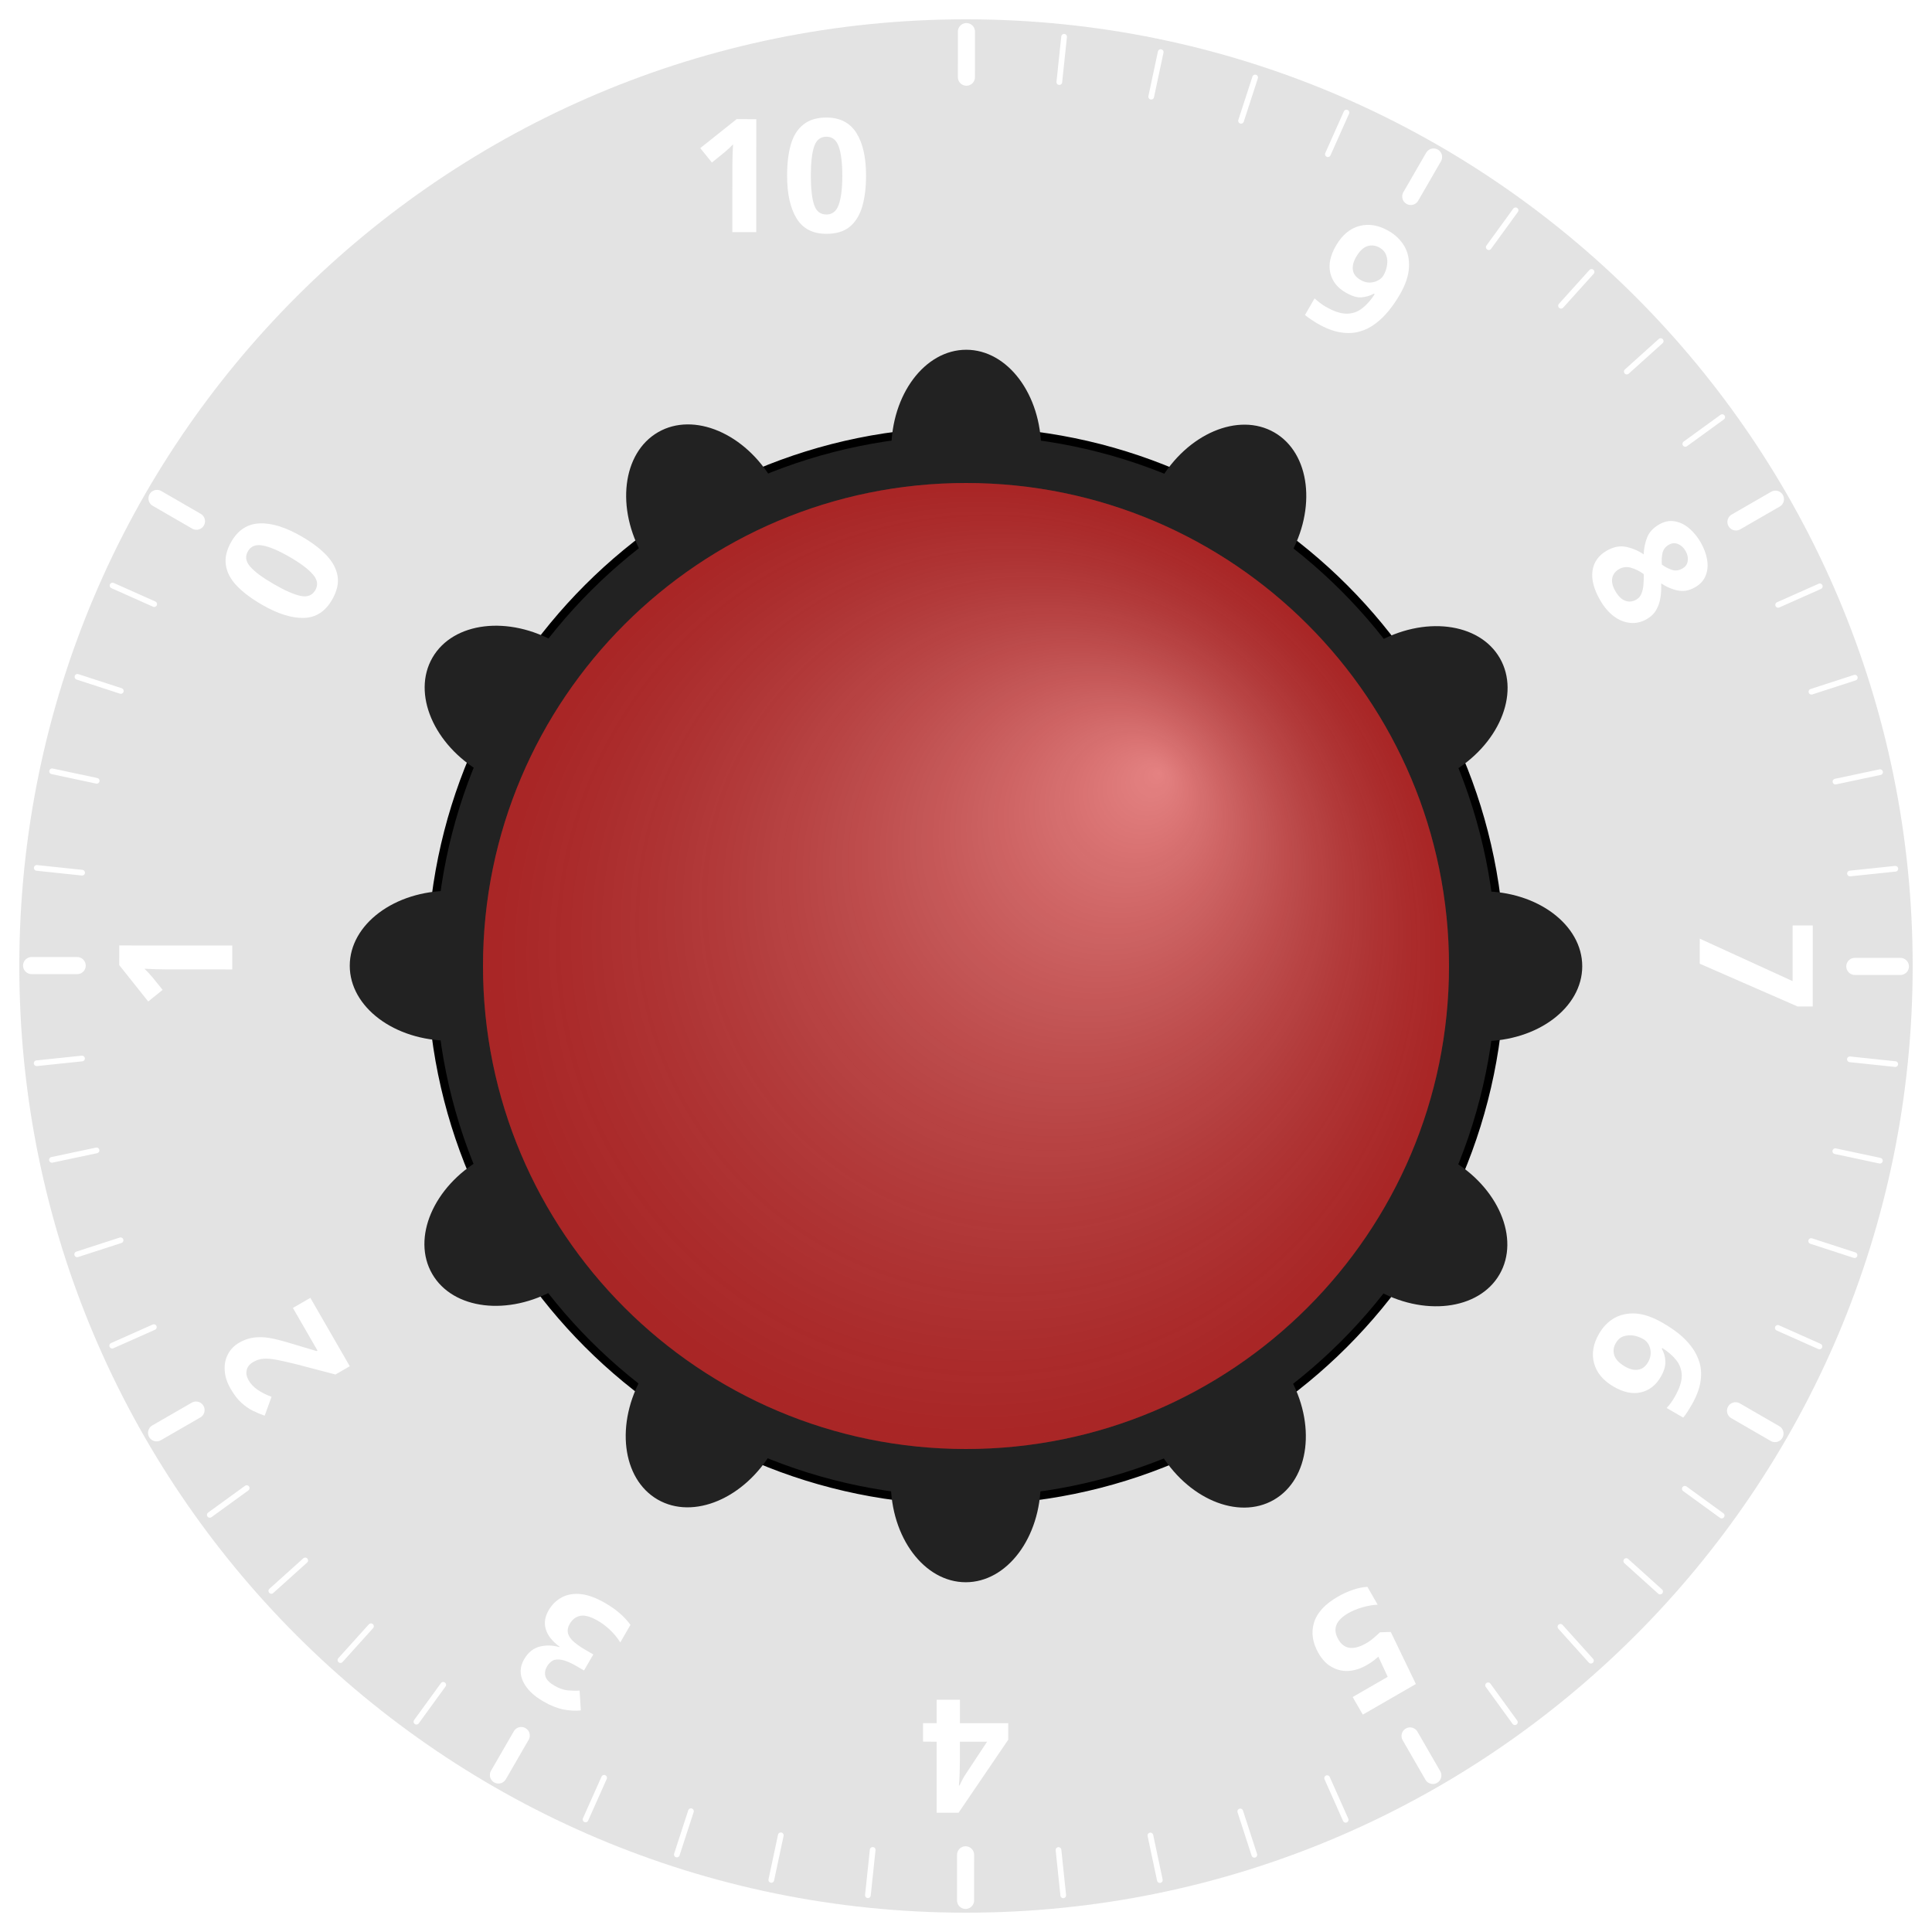
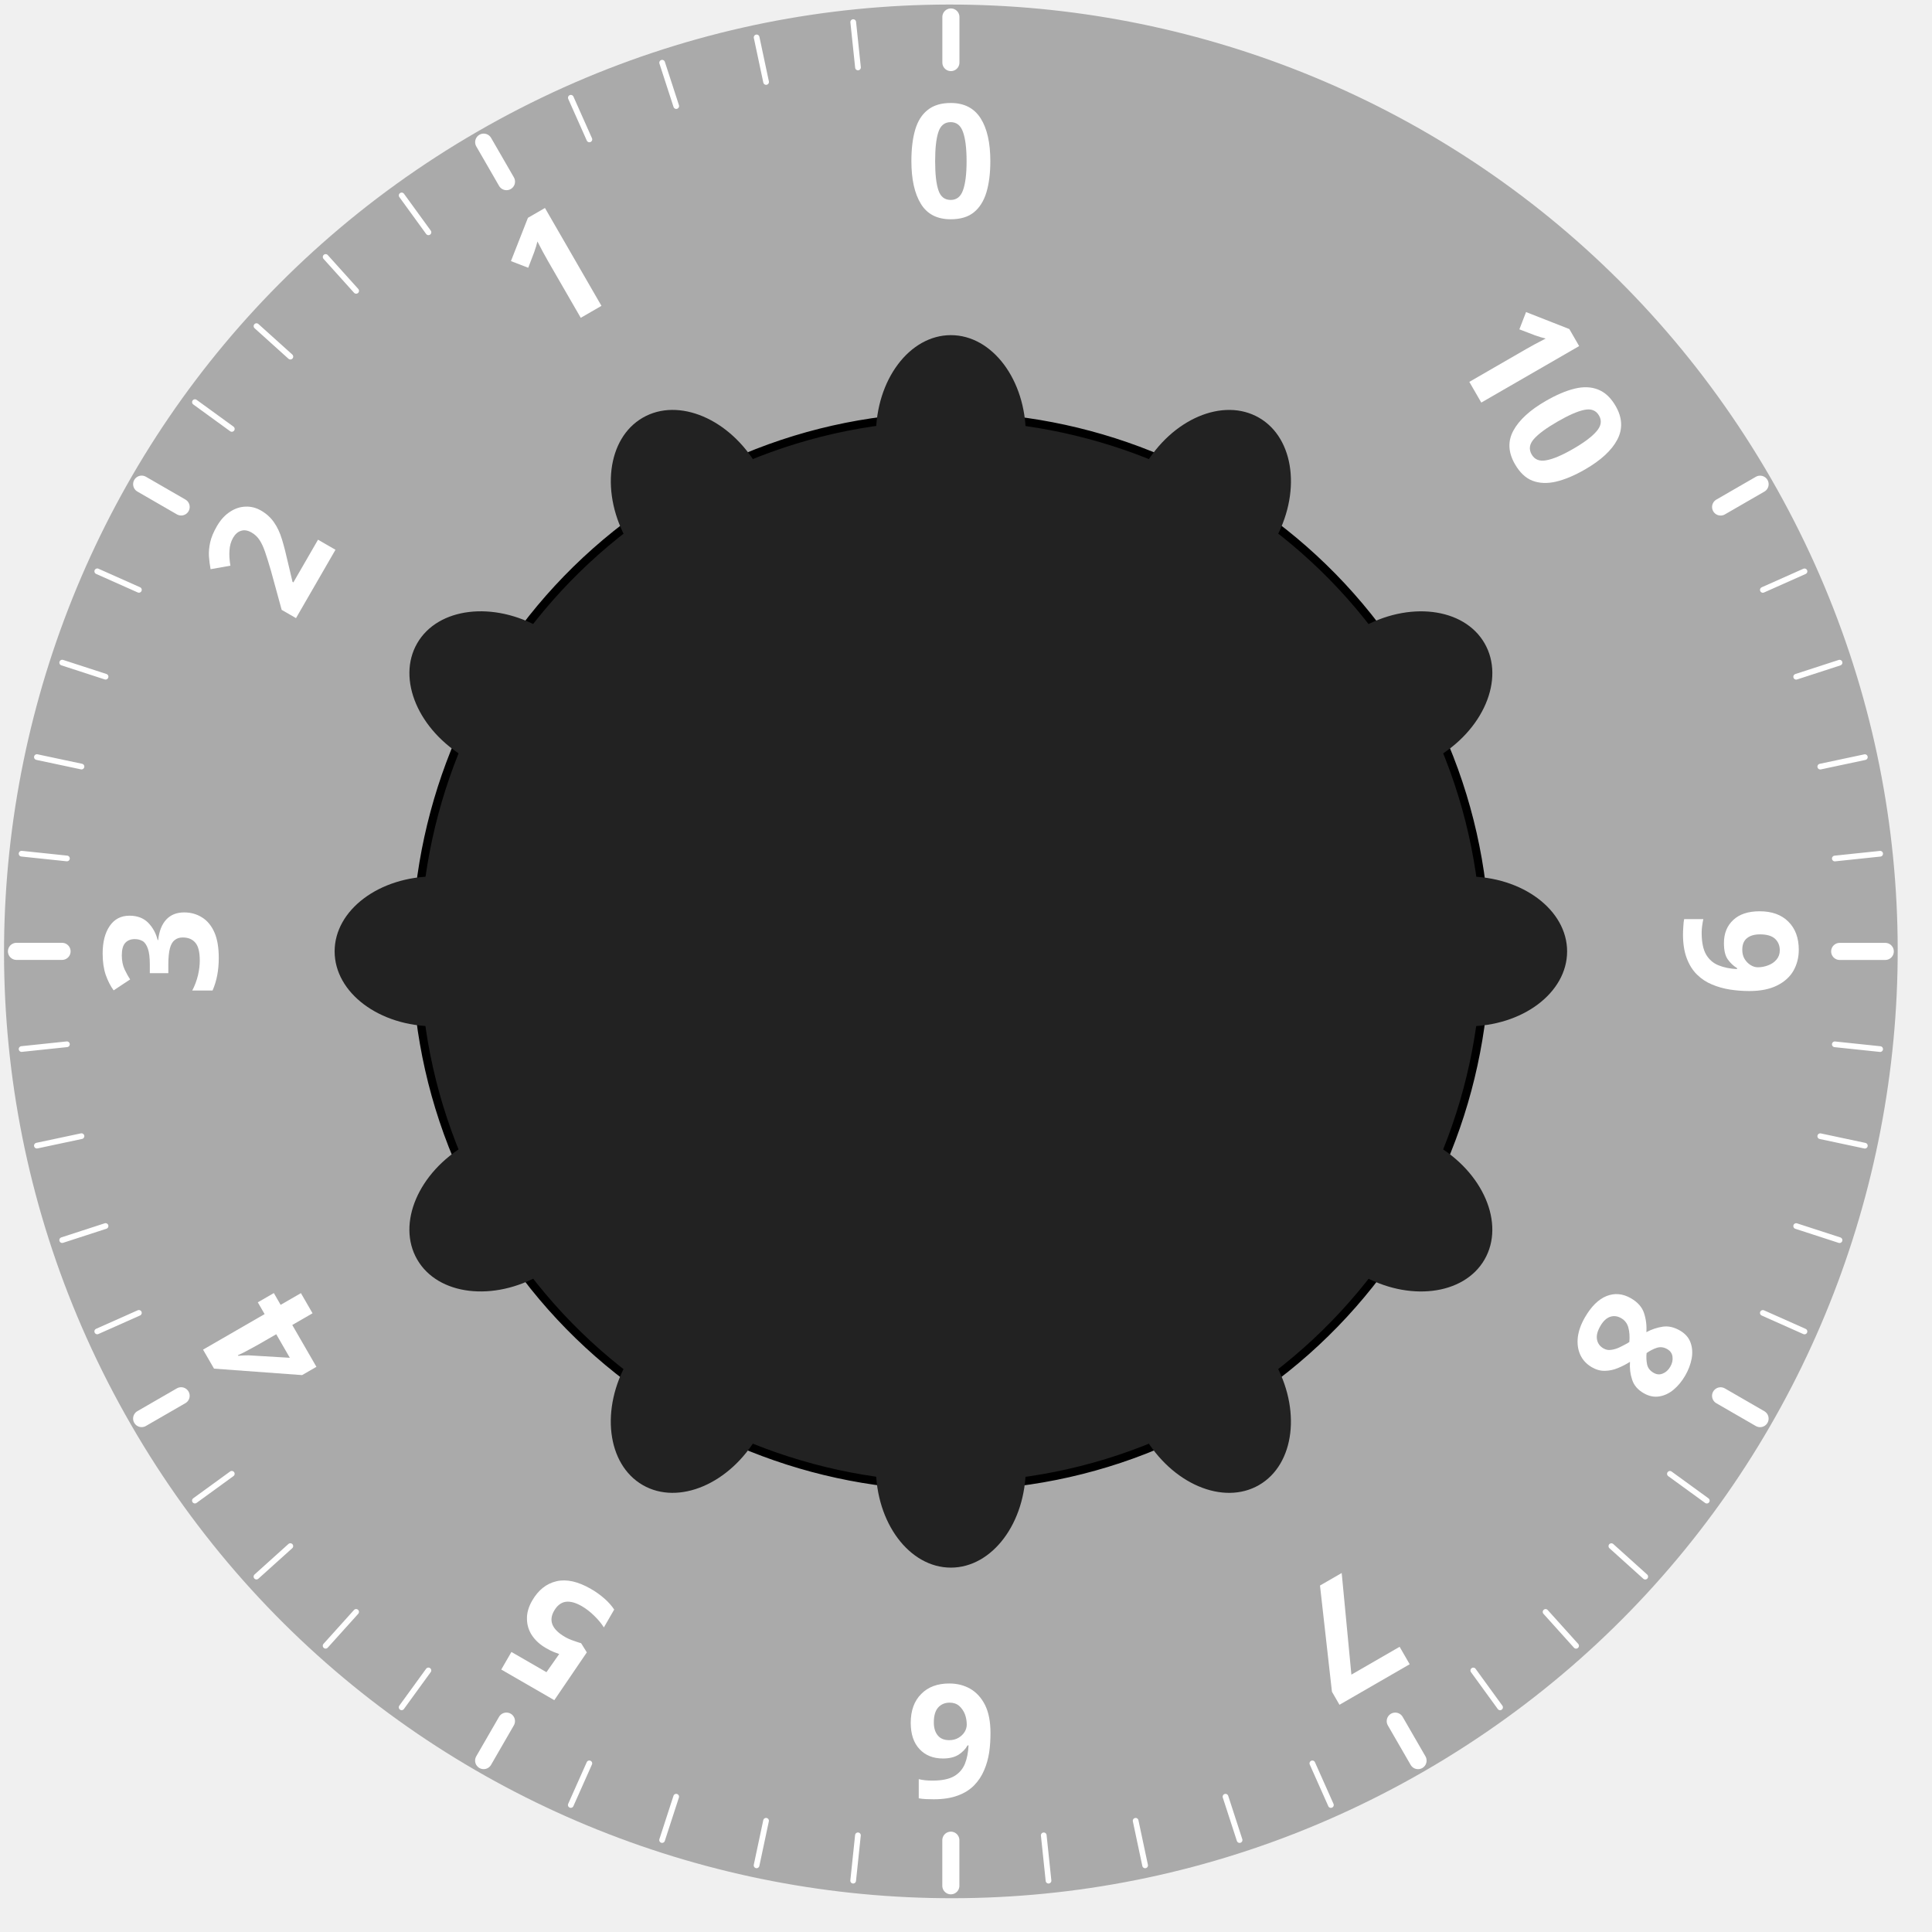
<svg xmlns="http://www.w3.org/2000/svg" viewBox="0 0 200 200" width="200" height="200" version="1.1" id="svg75" xml:space="preserve">
  <defs id="defs2">
    <radialGradient id="gradienteVolumen" cx="100" cy="100" r="50" fx="80" fy="80" gradientUnits="userSpaceOnUse">
      <stop offset="0%" style="stop-color:white;stop-opacity:0.4" id="stop1" />
      <stop offset="100%" style="stop-color:black;stop-opacity:0.2" id="stop2" />
    </radialGradient>
    <line id="tickSmall" x1="100" y1="18" x2="100" y2="22" stroke="#ffffff" stroke-width="0.5" stroke-linecap="round" />
    <line id="tickBig" x1="100" y1="18" x2="100" y2="22" stroke="#ffffff" stroke-width="1.5" stroke-linecap="round" />
    <ellipse id="MuescaRedonda" cx="100" cy="38" rx="9" ry="12" fill="#222222" />
  </defs>
-   <g id="KNOB_SYNTHI_V3_CLOCKWISE" transform="rotate(90.0264,100,100)">
-     <rect style="display:inline;opacity:1;fill:#ffffff;fill-opacity:1;stroke:#ffffff;stroke-width:0;stroke-dasharray:none;stroke-opacity:1" id="rect1" width="223.357" height="218.501" x="-211.23" y="-11.376" transform="rotate(-90.0264)" />
-     <circle cx="100" cy="100" r="98" fill="#ffffff" fill-opacity="0.15" stroke="none" id="circle2" style="fill:#a1a1a1;fill-opacity:0.29" />
+   <g id="KNOB_SYNTHI_V3_CLOCKWISE" transform="rotate(150.0017,99.41953,99.03376)">
+     <circle cx="100" cy="100" r="98" fill="#ffffff" fill-opacity="0.15" stroke="none" id="circle2" style="display:inline;fill:#a1a1a1;fill-opacity:0.885" />
    <g id="AgarreCompleto" transform="matrix(0.862069,0,0,0.862069,13.7931,13.7931)">
      <circle cx="100" cy="100" r="64.21" fill="#222222" stroke="#000000" stroke-width="0.988" id="circle3" />
      <use href="#MuescaRedonda" id="use3" />
      <use href="#MuescaRedonda" transform="rotate(30,100,100)" id="use4" />
      <use href="#MuescaRedonda" transform="rotate(60,100,100)" id="use5" />
      <use href="#MuescaRedonda" transform="rotate(90,100,100)" id="use6" />
      <use href="#MuescaRedonda" transform="rotate(120,100,100)" id="use7" />
      <use href="#MuescaRedonda" transform="rotate(150,100,100)" id="use8" />
      <use href="#MuescaRedonda" transform="rotate(180,100,100)" id="use9" />
      <use href="#MuescaRedonda" transform="rotate(-150,100,100)" id="use10" />
      <use href="#MuescaRedonda" transform="rotate(-120,100,100)" id="use11" />
      <use href="#MuescaRedonda" transform="rotate(-90,100,100)" id="use12" />
      <use href="#MuescaRedonda" transform="rotate(-60,100,100)" id="use13" />
      <use href="#MuescaRedonda" transform="rotate(-30,100,100)" id="use14" />
      <circle cx="100" cy="100" r="58" fill="none" stroke="#222222" stroke-width="4" id="circle14" />
    </g>
    <g id="EscalaSistema" transform="matrix(0,-1.179616,1.179616,0,-17.9616,217.9616)">
      <g id="Ticks" stroke="#ffffff" style="fill:#ffffff">
        <use href="#tickBig" id="use15" style="stroke:#ffffff" />
        <use href="#tickSmall" transform="rotate(6,100,100)" id="use16" style="stroke:#ffffff" />
        <use href="#tickSmall" transform="rotate(12,100,100)" id="use17" style="stroke:#ffffff" />
        <use href="#tickSmall" transform="rotate(18,100,100)" id="use18" style="stroke:#ffffff" />
        <use href="#tickSmall" transform="rotate(24,100,100)" id="use19" style="stroke:#ffffff" />
        <use href="#tickBig" transform="rotate(30,100,100)" id="use20" style="stroke:#ffffff" />
        <use href="#tickSmall" transform="rotate(36,100,100)" id="use21" style="stroke:#ffffff" />
        <use href="#tickSmall" transform="rotate(42,100,100)" id="use22" style="stroke:#ffffff" />
        <use href="#tickSmall" transform="rotate(48,100,100)" id="use23" style="stroke:#ffffff" />
        <use href="#tickSmall" transform="rotate(54,100,100)" id="use24" style="stroke:#ffffff" />
        <use href="#tickBig" transform="rotate(60,100,100)" id="use25" style="stroke:#ffffff" />
        <use href="#tickSmall" transform="rotate(66,100,100)" id="use26" style="stroke:#ffffff" />
        <use href="#tickSmall" transform="rotate(72,100,100)" id="use27" style="stroke:#ffffff" />
        <use href="#tickSmall" transform="rotate(78,100,100)" id="use28" style="stroke:#ffffff" />
        <use href="#tickSmall" transform="rotate(84,100,100)" id="use29" style="stroke:#ffffff" />
        <use href="#tickBig" transform="rotate(90,100,100)" id="use30" style="stroke:#ffffff" />
        <use href="#tickSmall" transform="rotate(96,100,100)" id="use31" style="stroke:#ffffff" />
        <use href="#tickSmall" transform="rotate(102,100,100)" id="use32" style="stroke:#ffffff" />
        <use href="#tickSmall" transform="rotate(108,100,100)" id="use33" style="stroke:#ffffff" />
        <use href="#tickSmall" transform="rotate(114,100,100)" id="use34" style="stroke:#ffffff" />
        <use href="#tickBig" transform="rotate(120,100,100)" id="use35" style="stroke:#ffffff" />
        <use href="#tickSmall" transform="rotate(126,100,100)" id="use36" style="stroke:#ffffff" />
        <use href="#tickSmall" transform="rotate(132,100,100)" id="use37" style="stroke:#ffffff" />
        <use href="#tickSmall" transform="rotate(138,100,100)" id="use38" style="stroke:#ffffff" />
        <use href="#tickSmall" transform="rotate(144,100,100)" id="use39" style="stroke:#ffffff" />
        <use href="#tickBig" transform="rotate(150,100,100)" id="use40" style="stroke:#ffffff" />
        <use href="#tickSmall" transform="rotate(156,100,100)" id="use41" style="stroke:#ffffff" />
        <use href="#tickSmall" transform="rotate(162,100,100)" id="use42" style="stroke:#ffffff" />
        <use href="#tickSmall" transform="rotate(168,100,100)" id="use43" style="stroke:#ffffff" />
        <use href="#tickSmall" transform="rotate(174,100,100)" id="use44" style="stroke:#ffffff" />
        <use href="#tickBig" transform="rotate(180,100,100)" id="use45" style="stroke:#ffffff" />
        <use href="#tickSmall" transform="rotate(-174,100,100)" id="use46" style="stroke:#ffffff" />
        <use href="#tickSmall" transform="rotate(-168,100,100)" id="use47" style="stroke:#ffffff" />
        <use href="#tickSmall" transform="rotate(-162,100,100)" id="use48" style="stroke:#ffffff" />
        <use href="#tickSmall" transform="rotate(-156,100,100)" id="use49" style="stroke:#ffffff" />
        <use href="#tickBig" transform="rotate(-150,100,100)" id="use50" style="stroke:#ffffff" />
        <use href="#tickSmall" transform="rotate(-144,100,100)" id="use51" style="stroke:#ffffff" />
        <use href="#tickSmall" transform="rotate(-138,100,100)" id="use52" style="stroke:#ffffff" />
        <use href="#tickSmall" transform="rotate(-132,100,100)" id="use53" style="stroke:#ffffff" />
        <use href="#tickSmall" transform="rotate(-126,100,100)" id="use54" style="stroke:#ffffff" />
        <use href="#tickBig" transform="rotate(-120,100,100)" id="use55" style="stroke:#ffffff" />
        <use href="#tickSmall" transform="rotate(-114,100,100)" id="use56" style="stroke:#ffffff" />
        <use href="#tickSmall" transform="rotate(-108,100,100)" id="use57" style="stroke:#ffffff" />
        <use href="#tickSmall" transform="rotate(-102,100,100)" id="use58" style="stroke:#ffffff" />
        <use href="#tickSmall" transform="rotate(-96,100,100)" id="use59" style="stroke:#ffffff" />
        <use href="#tickBig" transform="rotate(-90,100,100)" id="use60" style="stroke:#ffffff" />
        <use href="#tickSmall" transform="rotate(-84,100,100)" id="use61" style="stroke:#ffffff" />
        <use href="#tickSmall" transform="rotate(-78,100,100)" id="use62" style="stroke:#ffffff" />
        <use href="#tickSmall" transform="rotate(-72,100,100)" id="use63" style="stroke:#ffffff" />
        <use href="#tickSmall" transform="rotate(-66,100,100)" id="use64" style="stroke:#ffffff" />
        <use href="#tickBig" transform="rotate(-60,100,100)" id="use65" style="stroke:#ffffff" />
      </g>
      <g id="NumerosRadiales" font-family="Arial, sans-serif" font-size="11px" font-weight="bold" fill="#ffffff" text-anchor="middle" transform="matrix(0.9198797,0,0,0.9198797,8.012029,8.01203)">
        <text id="text65" style="font-style:normal;font-variant:normal;font-weight:bold;font-stretch:normal;font-size:15.086px;font-family:'Microgramma D Extended';-inkscape-font-specification:'Microgramma D Extended, Bold';font-variant-ligatures:normal;font-variant-caps:normal;font-variant-numeric:normal;font-variant-east-asian:normal;fill:#ffffff" x="100" y="30">
          <tspan id="tspan1" x="100" y="30">10</tspan>
        </text>
        <text transform="rotate(30)" id="text66" style="font-weight:bold;font-size:15.086px;font-family:'Microgramma D Extended';fill:#ffffff" x="136.603" y="-33.398">9</text>
        <text transform="rotate(60)" id="text67" style="font-weight:bold;font-size:15.086px;font-family:'Microgramma D Extended';fill:#ffffff" x="136.603" y="-106.603">8</text>
        <text transform="rotate(90)" id="text68" style="font-weight:bold;font-size:15.086px;font-family:'Microgramma D Extended';fill:#ffffff" x="100" y="-170">7</text>
        <text transform="rotate(120)" id="text69" style="font-weight:bold;font-size:15.086px;font-family:'Microgramma D Extended';fill:#ffffff" x="36.603" y="-206.603">6</text>
        <text transform="rotate(150)" id="text70" style="font-weight:bold;font-size:15.086px;font-family:'Microgramma D Extended';fill:#ffffff" x="-36.603" y="-206.603">5</text>
        <text transform="scale(-1)" id="text71" style="font-weight:bold;font-size:15.086px;font-family:'Microgramma D Extended';fill:#ffffff" x="-100" y="-170">4</text>
        <text transform="rotate(-150)" id="text72" style="font-weight:bold;font-size:15.086px;font-family:'Microgramma D Extended';fill:#ffffff" x="-136.603" y="-106.603">3</text>
        <text transform="rotate(-120)" id="text73" style="font-weight:bold;font-size:15.086px;font-family:'Microgramma D Extended';fill:#ffffff" x="-136.603" y="-33.398">2</text>
        <text transform="rotate(-90)" id="text74" style="font-weight:bold;font-size:15.086px;font-family:'Microgramma D Extended';fill:#ffffff" x="-100" y="30">1</text>
        <text transform="rotate(-60)" id="text75" style="font-weight:bold;font-size:15.086px;font-family:'Microgramma D Extended';fill:#ffffff" x="-36.603" y="66.603">0</text>
      </g>
    </g>
-     <circle id="CENTRO_COLOR_EDITABLE" cx="100" cy="100" r="50" fill="#d32f2f" />
-     <circle cx="100" cy="100" r="50" fill="url(#gradienteVolumen)" pointer-events="none" id="circle75" style="fill:url(#gradienteVolumen)" />
  </g>
</svg>
